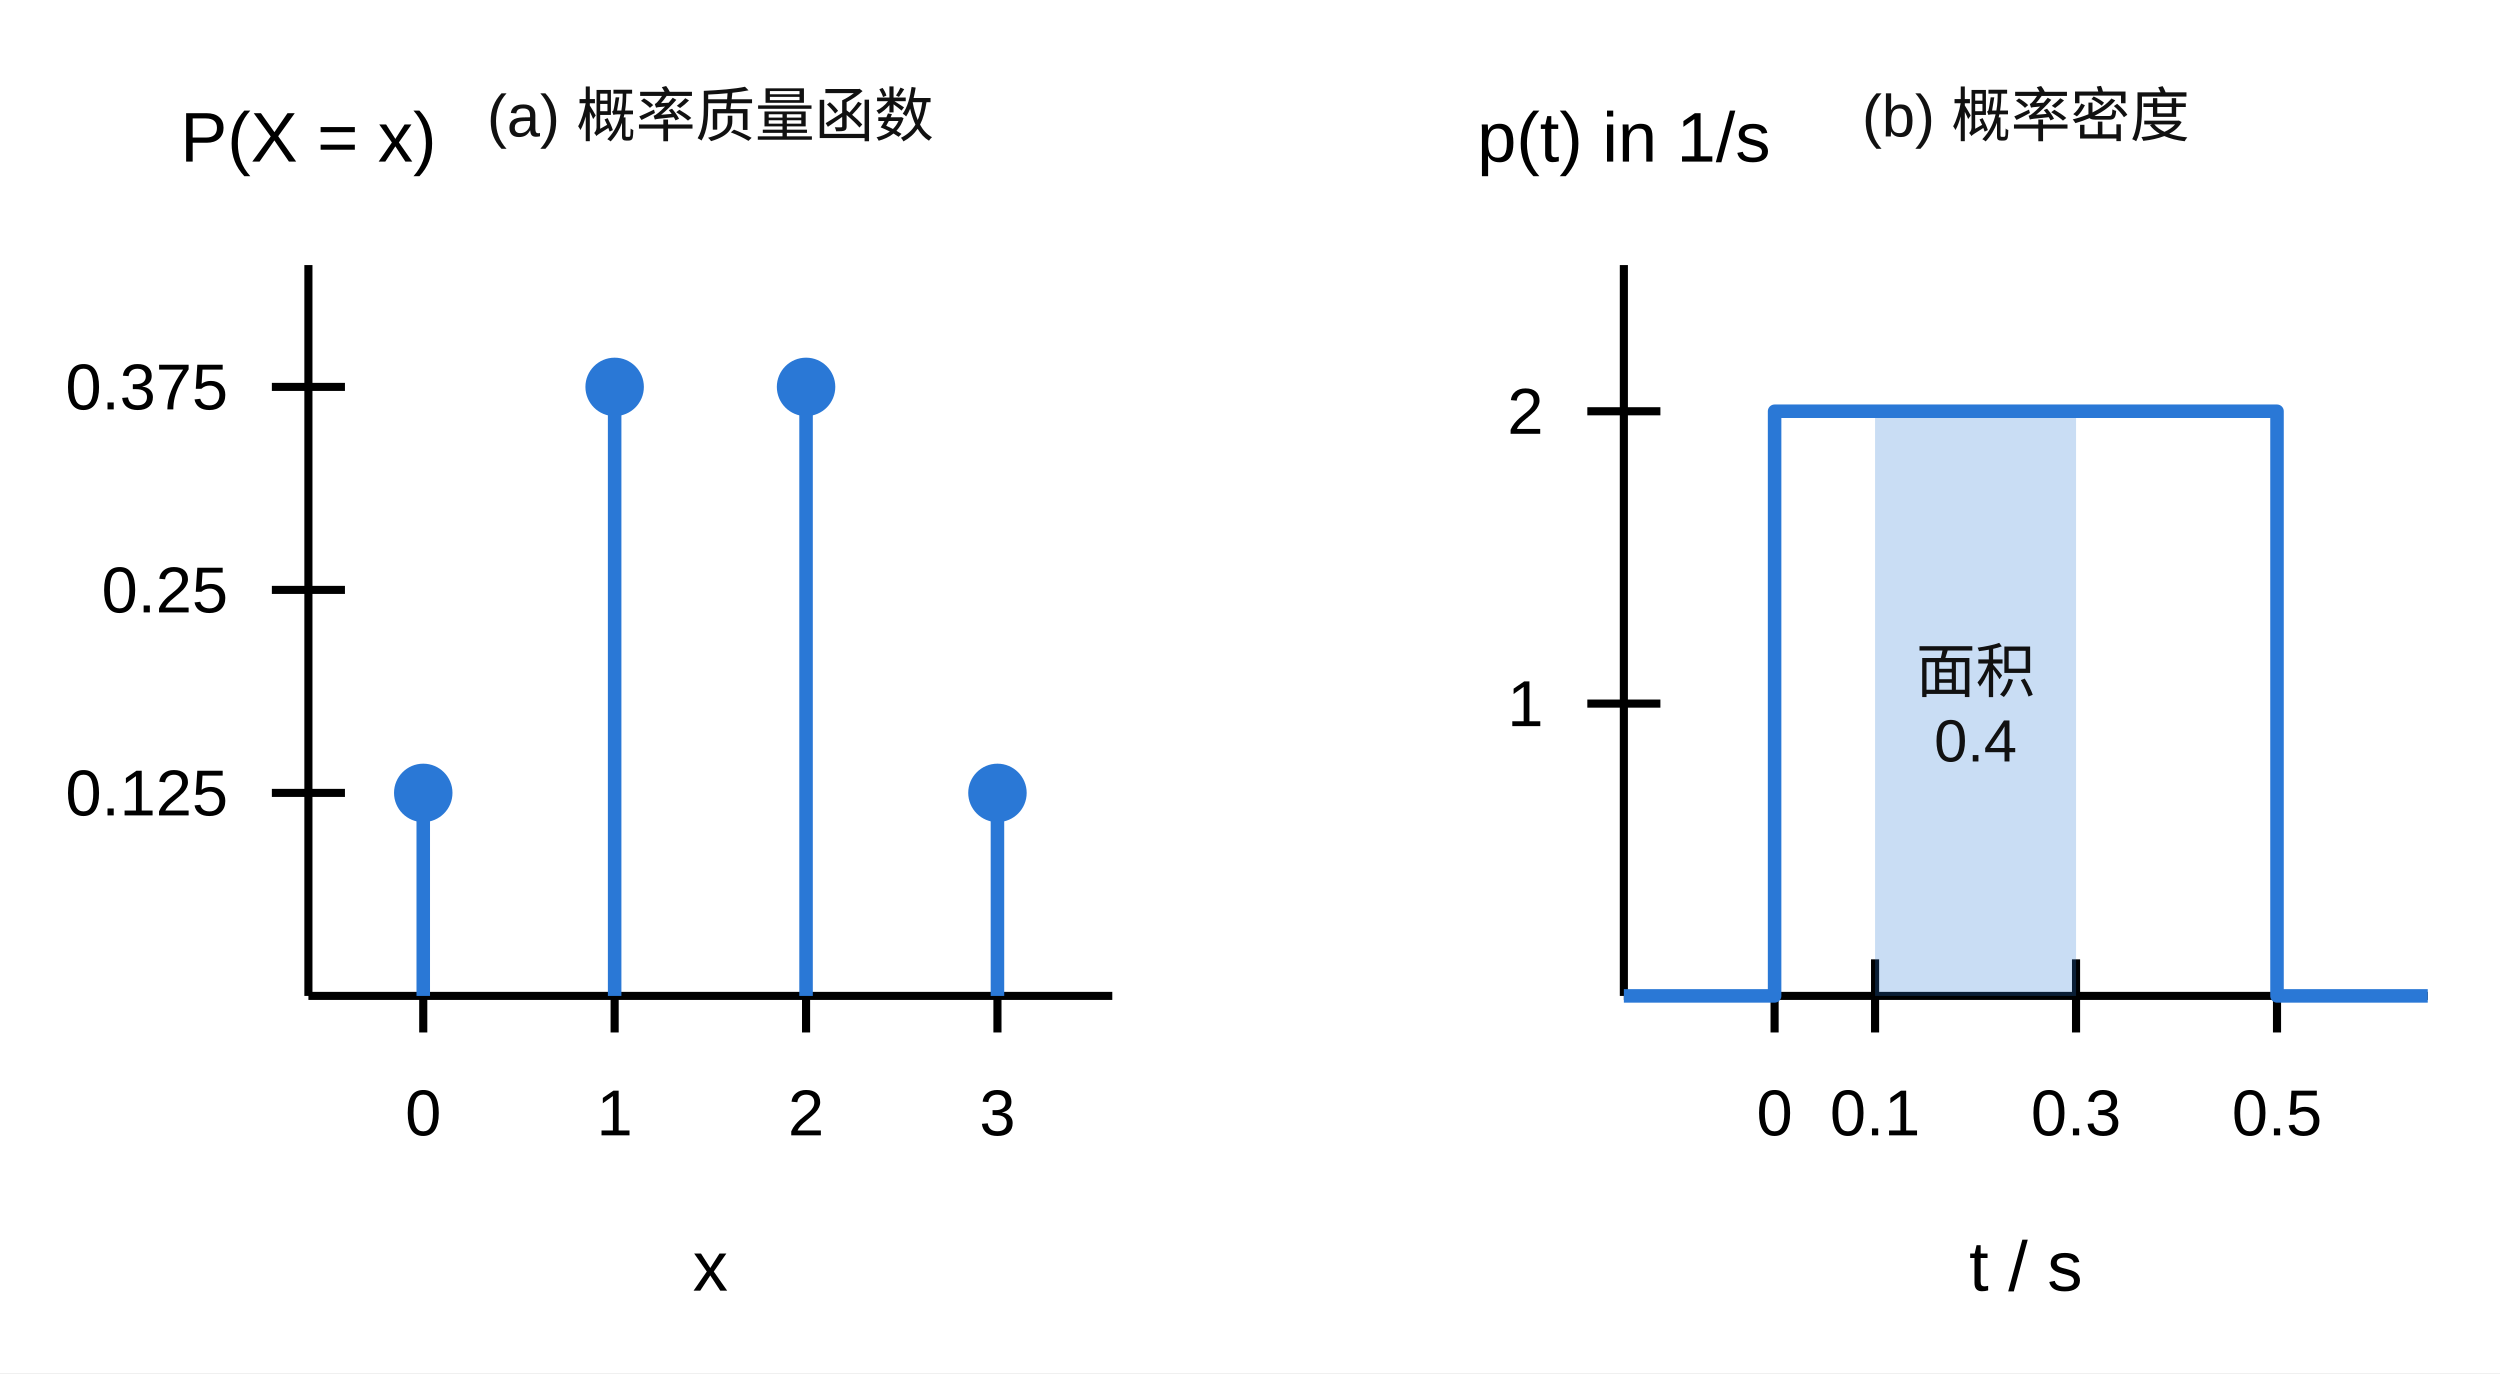
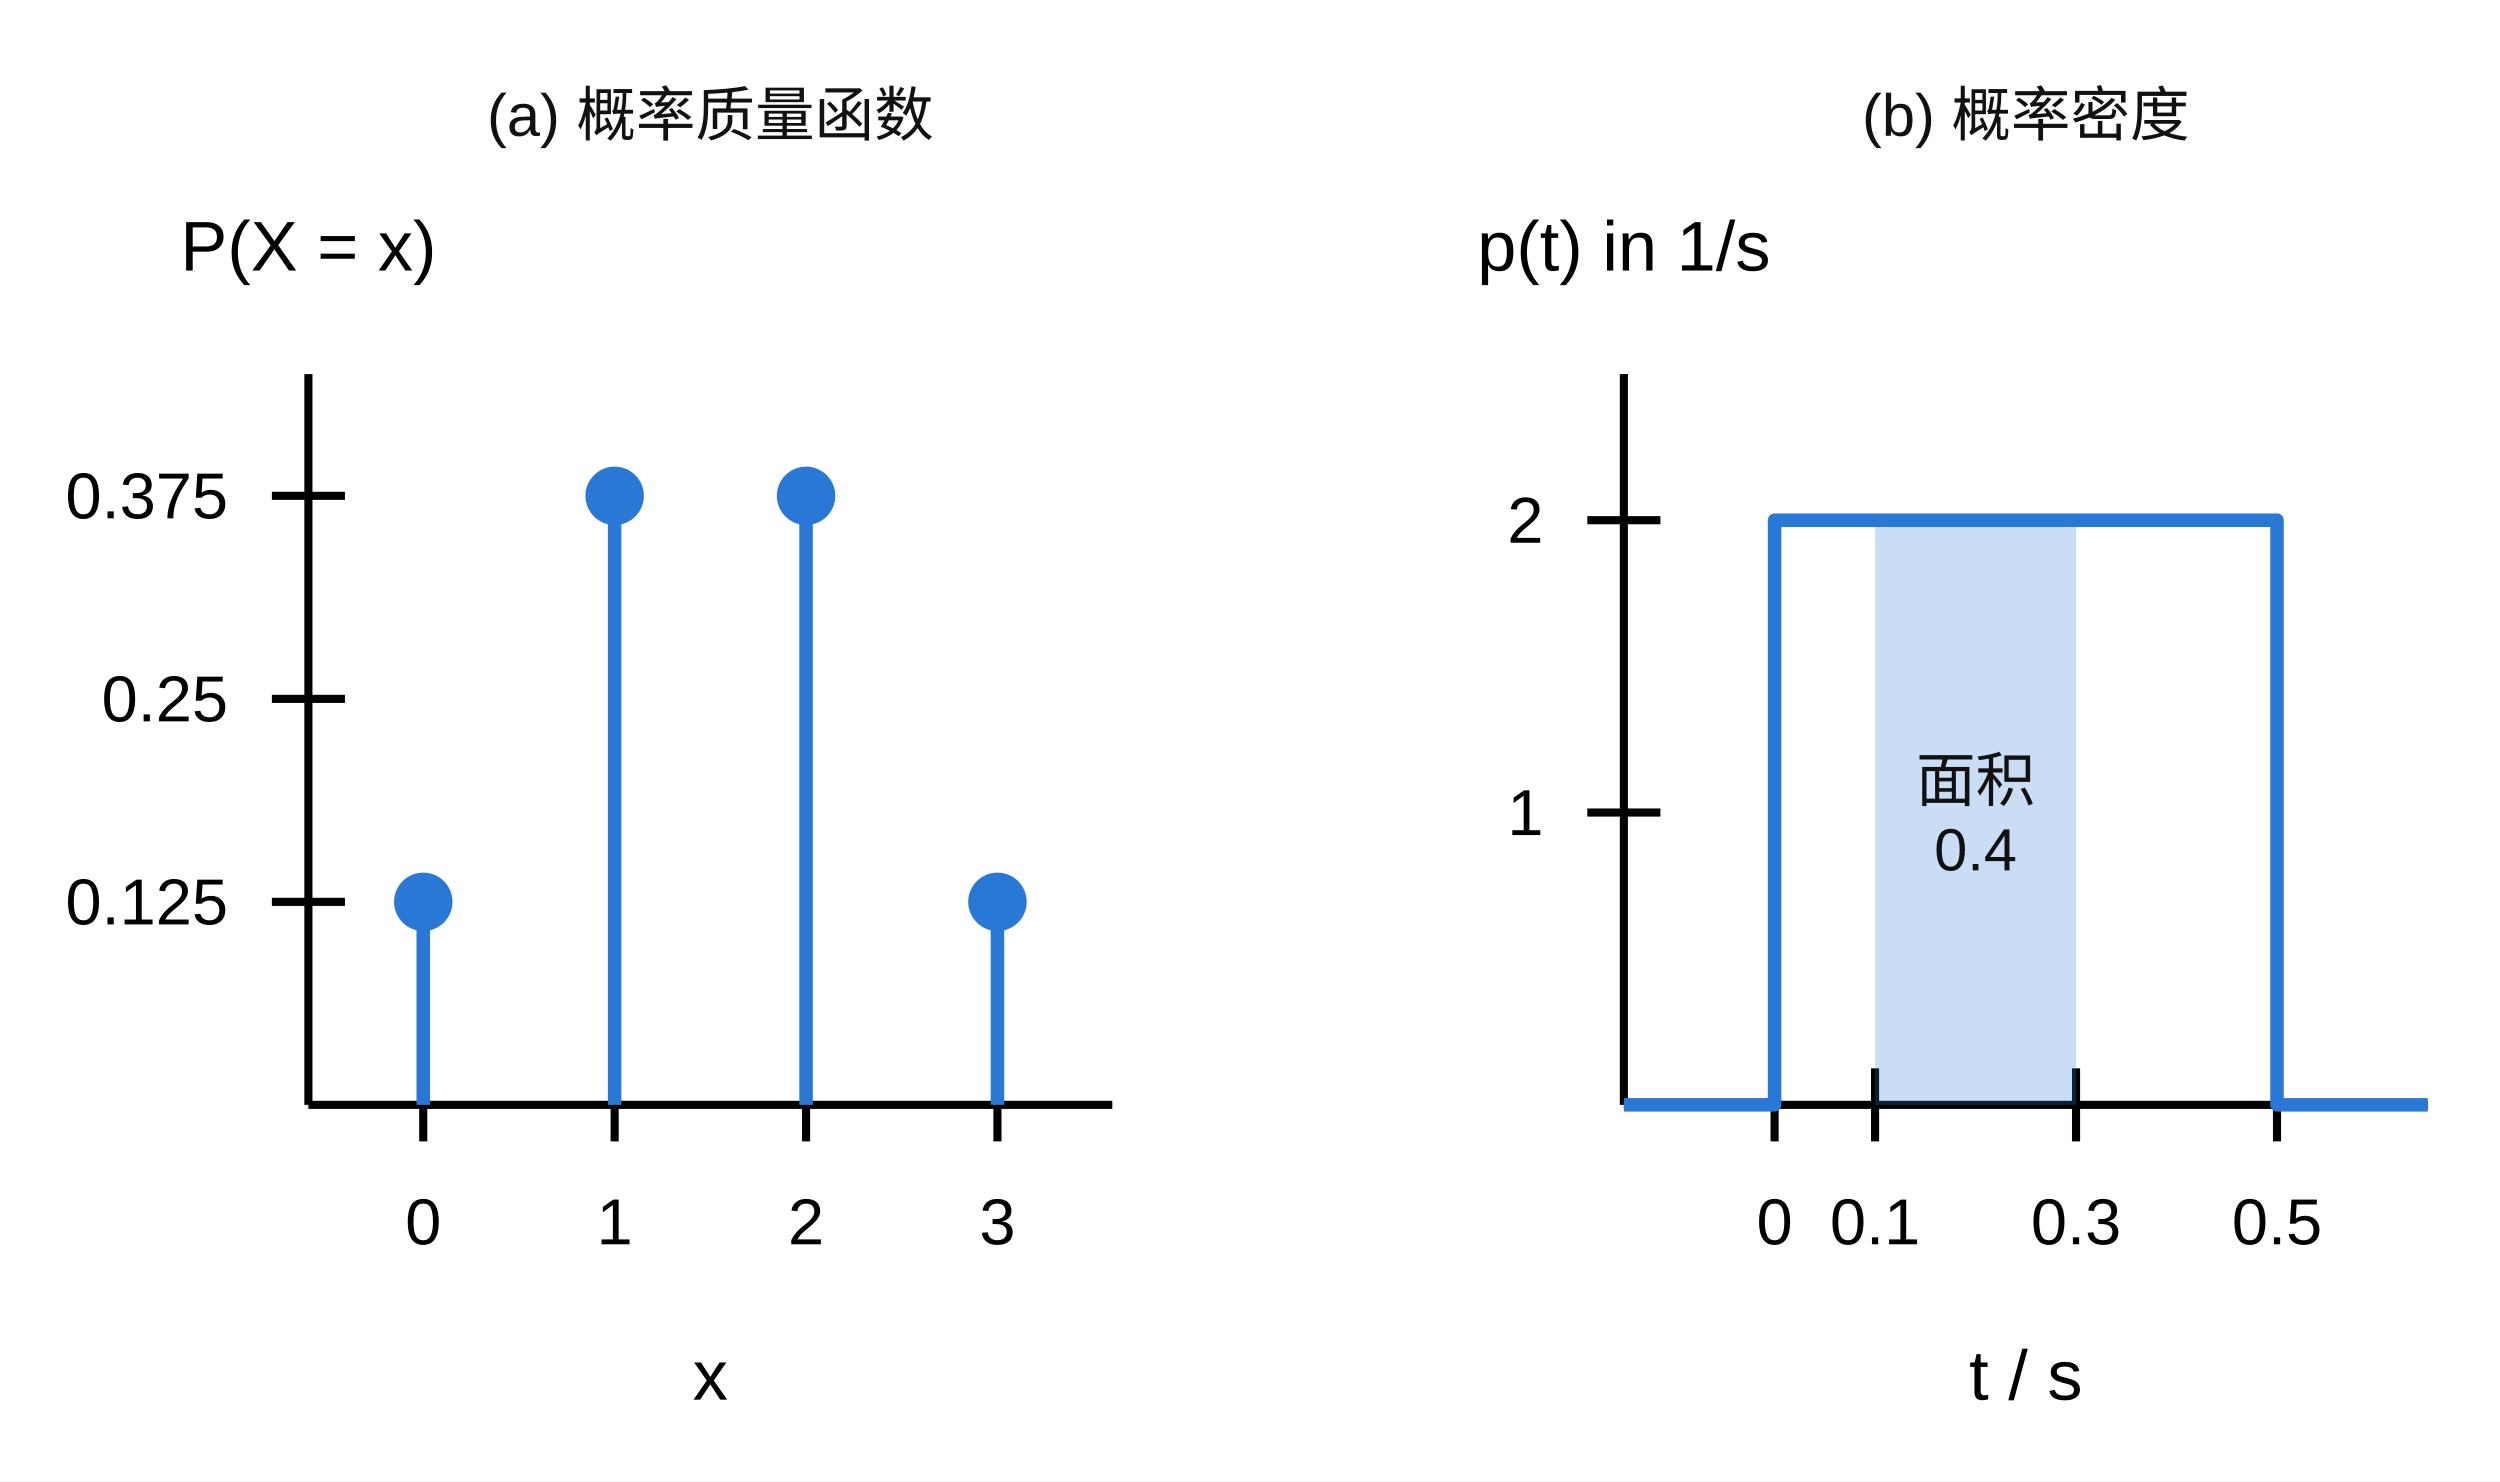
- <svg xmlns="http://www.w3.org/2000/svg" width="508" height="279" viewBox="474.808 320.559 923.636 507.273">
-   <rect x="474.808" y="320.559" width="923.636" height="507.273" fill="#ffffff" />
+ <svg xmlns="http://www.w3.org/2000/svg" width="508" height="301" viewBox="474.808 280.309 923.636 547.273">
+   <rect x="474.808" y="280.309" width="923.636" height="547.273" fill="#ffffff" />
  <path d="M588.75 688.5C687.75 688.5 786.75 688.5 885.75 688.5" fill="none" stroke="#000000" stroke-width="3" stroke-linejoin="round" stroke-linecap="butt" />
  <path d="M588.75 688.5C588.75 598.5 588.75 508.5 588.75 418.5" fill="none" stroke="#000000" stroke-width="3" stroke-linejoin="round" stroke-linecap="butt" />
  <path d="M631.18 702C631.18 693 631.18 684 631.18 675" fill="none" stroke="#000000" stroke-width="3" stroke-linejoin="round" stroke-linecap="butt" />
  <path d="M701.89 702C701.89 693 701.89 684 701.89 675" fill="none" stroke="#000000" stroke-width="3" stroke-linejoin="round" stroke-linecap="butt" />
  <path d="M772.61 702C772.61 693 772.61 684 772.61 675" fill="none" stroke="#000000" stroke-width="3" stroke-linejoin="round" stroke-linecap="butt" />
  <path d="M843.32 702C843.32 693 843.32 684 843.32 675" fill="none" stroke="#000000" stroke-width="3" stroke-linejoin="round" stroke-linecap="butt" />
  <path d="M575.25 613.5C584.25 613.5 593.25 613.5 602.25 613.5" fill="none" stroke="#000000" stroke-width="3" stroke-linejoin="round" stroke-linecap="butt" />
  <path d="M575.25 538.5C584.25 538.5 593.25 538.5 602.25 538.5" fill="none" stroke="#000000" stroke-width="3" stroke-linejoin="round" stroke-linecap="butt" />
  <path d="M575.25 463.5C584.25 463.5 593.25 463.5 602.25 463.5" fill="none" stroke="#000000" stroke-width="3" stroke-linejoin="round" stroke-linecap="butt" />
  <text x="631.18" y="731.7" font-size="24" font-family="Arial, Helvetica, 'Liberation Sans', 'Nimbus Sans', 'Noto Sans CJK SC', 'Microsoft YaHei', 'PingFang SC', sans-serif" fill="#000000" text-anchor="middle" dominant-baseline="central">0</text>
  <text x="701.89" y="731.7" font-size="24" font-family="Arial, Helvetica, 'Liberation Sans', 'Nimbus Sans', 'Noto Sans CJK SC', 'Microsoft YaHei', 'PingFang SC', sans-serif" fill="#000000" text-anchor="middle" dominant-baseline="central">1</text>
  <text x="772.61" y="731.7" font-size="24" font-family="Arial, Helvetica, 'Liberation Sans', 'Nimbus Sans', 'Noto Sans CJK SC', 'Microsoft YaHei', 'PingFang SC', sans-serif" fill="#000000" text-anchor="middle" dominant-baseline="central">2</text>
  <text x="843.32" y="731.7" font-size="24" font-family="Arial, Helvetica, 'Liberation Sans', 'Nimbus Sans', 'Noto Sans CJK SC', 'Microsoft YaHei', 'PingFang SC', sans-serif" fill="#000000" text-anchor="middle" dominant-baseline="central">3</text>
  <text x="559.05" y="613.5" font-size="24" font-family="Arial, Helvetica, 'Liberation Sans', 'Nimbus Sans', 'Noto Sans CJK SC', 'Microsoft YaHei', 'PingFang SC', sans-serif" fill="#000000" text-anchor="end" dominant-baseline="central">0.125</text>
  <text x="559.05" y="538.5" font-size="24" font-family="Arial, Helvetica, 'Liberation Sans', 'Nimbus Sans', 'Noto Sans CJK SC', 'Microsoft YaHei', 'PingFang SC', sans-serif" fill="#000000" text-anchor="end" dominant-baseline="central">0.25</text>
  <text x="559.05" y="463.5" font-size="24" font-family="Arial, Helvetica, 'Liberation Sans', 'Nimbus Sans', 'Noto Sans CJK SC', 'Microsoft YaHei', 'PingFang SC', sans-serif" fill="#000000" text-anchor="end" dominant-baseline="central">0.375</text>
  <text x="737.25" y="788.4" font-size="26" font-family="Arial, Helvetica, 'Liberation Sans', 'Nimbus Sans', 'Noto Sans CJK SC', 'Microsoft YaHei', 'PingFang SC', sans-serif" fill="#000000" text-anchor="middle" dominant-baseline="central">x</text>
  <text x="588.75" y="371.25" font-size="26" font-family="Arial, Helvetica, 'Liberation Sans', 'Nimbus Sans', 'Noto Sans CJK SC', 'Microsoft YaHei', 'PingFang SC', sans-serif" fill="#000000" text-anchor="middle" dominant-baseline="central">P(X = x)</text>
  <path d="M631.18 688.5C631.18 663.5 631.18 638.5 631.18 613.5" fill="none" stroke="#2a78d6" stroke-width="5" stroke-linejoin="round" stroke-linecap="butt" />
  <path d="M641.98 613.5C641.98 607.54 637.14 602.7 631.18 602.7C625.21 602.7 620.38 607.54 620.38 613.5C620.38 619.46 625.21 624.3 631.18 624.3C637.14 624.3 641.98 619.46 641.98 613.5" fill="#2a78d6" />
  <path d="M701.89 688.5C701.89 613.5 701.89 538.5 701.89 463.5" fill="none" stroke="#2a78d6" stroke-width="5" stroke-linejoin="round" stroke-linecap="butt" />
  <path d="M712.69 463.5C712.69 457.54 707.86 452.7 701.89 452.7C695.93 452.7 691.09 457.54 691.09 463.5C691.09 469.46 695.93 474.3 701.89 474.3C707.86 474.3 712.69 469.46 712.69 463.5" fill="#2a78d6" />
  <path d="M772.61 688.5C772.61 613.5 772.61 538.5 772.61 463.5" fill="none" stroke="#2a78d6" stroke-width="5" stroke-linejoin="round" stroke-linecap="butt" />
  <path d="M783.41 463.5C783.41 457.54 778.57 452.7 772.61 452.7C766.64 452.7 761.81 457.54 761.81 463.5C761.81 469.46 766.64 474.3 772.61 474.3C778.57 474.3 783.41 469.46 783.41 463.5" fill="#2a78d6" />
  <path d="M843.32 688.5C843.32 663.5 843.32 638.5 843.32 613.5" fill="none" stroke="#2a78d6" stroke-width="5" stroke-linejoin="round" stroke-linecap="butt" />
  <path d="M854.12 613.5C854.12 607.54 849.29 602.7 843.32 602.7C837.36 602.7 832.52 607.54 832.52 613.5C832.52 619.46 837.36 624.3 843.32 624.3C849.29 624.3 854.12 619.46 854.12 613.5" fill="#2a78d6" />
-   <text x="737.25" y="357.75" font-size="22" font-family="Arial, Helvetica, 'Liberation Sans', 'Nimbus Sans', 'Noto Sans CJK SC', 'Microsoft YaHei', 'PingFang SC', sans-serif" fill="#111111" text-anchor="middle" dominant-baseline="central">(a) 概率质量函数</text>
+   <text x="737.25" y="317.25" font-size="22" font-family="Arial, Helvetica, 'Liberation Sans', 'Nimbus Sans', 'Noto Sans CJK SC', 'Microsoft YaHei', 'PingFang SC', sans-serif" fill="#111111" text-anchor="middle" dominant-baseline="central">(a) 概率质量函数</text>
  <path d="M1074.75 688.5C1173.75 688.5 1272.75 688.5 1371.75 688.5" fill="none" stroke="#000000" stroke-width="3" stroke-linejoin="round" stroke-linecap="butt" />
  <path d="M1074.75 688.5C1074.75 598.5 1074.75 508.5 1074.75 418.5" fill="none" stroke="#000000" stroke-width="3" stroke-linejoin="round" stroke-linecap="butt" />
  <path d="M1130.44 702C1130.44 693 1130.44 684 1130.44 675" fill="none" stroke="#000000" stroke-width="3" stroke-linejoin="round" stroke-linecap="butt" />
  <path d="M1167.56 702C1167.56 693 1167.56 684 1167.56 675" fill="none" stroke="#000000" stroke-width="3" stroke-linejoin="round" stroke-linecap="butt" />
  <path d="M1241.81 702C1241.81 693 1241.81 684 1241.81 675" fill="none" stroke="#000000" stroke-width="3" stroke-linejoin="round" stroke-linecap="butt" />
  <path d="M1316.06 702C1316.06 693 1316.06 684 1316.06 675" fill="none" stroke="#000000" stroke-width="3" stroke-linejoin="round" stroke-linecap="butt" />
  <path d="M1061.25 580.5C1070.25 580.5 1079.25 580.5 1088.25 580.5" fill="none" stroke="#000000" stroke-width="3" stroke-linejoin="round" stroke-linecap="butt" />
  <path d="M1061.25 472.5C1070.25 472.5 1079.25 472.5 1088.25 472.5" fill="none" stroke="#000000" stroke-width="3" stroke-linejoin="round" stroke-linecap="butt" />
  <text x="1130.44" y="731.7" font-size="24" font-family="Arial, Helvetica, 'Liberation Sans', 'Nimbus Sans', 'Noto Sans CJK SC', 'Microsoft YaHei', 'PingFang SC', sans-serif" fill="#000000" text-anchor="middle" dominant-baseline="central">0</text>
  <text x="1167.56" y="731.7" font-size="24" font-family="Arial, Helvetica, 'Liberation Sans', 'Nimbus Sans', 'Noto Sans CJK SC', 'Microsoft YaHei', 'PingFang SC', sans-serif" fill="#000000" text-anchor="middle" dominant-baseline="central">0.1</text>
  <text x="1241.81" y="731.7" font-size="24" font-family="Arial, Helvetica, 'Liberation Sans', 'Nimbus Sans', 'Noto Sans CJK SC', 'Microsoft YaHei', 'PingFang SC', sans-serif" fill="#000000" text-anchor="middle" dominant-baseline="central">0.3</text>
  <text x="1316.06" y="731.7" font-size="24" font-family="Arial, Helvetica, 'Liberation Sans', 'Nimbus Sans', 'Noto Sans CJK SC', 'Microsoft YaHei', 'PingFang SC', sans-serif" fill="#000000" text-anchor="middle" dominant-baseline="central">0.5</text>
  <text x="1045.05" y="580.5" font-size="24" font-family="Arial, Helvetica, 'Liberation Sans', 'Nimbus Sans', 'Noto Sans CJK SC', 'Microsoft YaHei', 'PingFang SC', sans-serif" fill="#000000" text-anchor="end" dominant-baseline="central">1</text>
  <text x="1045.05" y="472.5" font-size="24" font-family="Arial, Helvetica, 'Liberation Sans', 'Nimbus Sans', 'Noto Sans CJK SC', 'Microsoft YaHei', 'PingFang SC', sans-serif" fill="#000000" text-anchor="end" dominant-baseline="central">2</text>
  <text x="1223.25" y="788.4" font-size="26" font-family="Arial, Helvetica, 'Liberation Sans', 'Nimbus Sans', 'Noto Sans CJK SC', 'Microsoft YaHei', 'PingFang SC', sans-serif" fill="#000000" text-anchor="middle" dominant-baseline="central">t / s</text>
  <text x="1074.75" y="371.25" font-size="26" font-family="Arial, Helvetica, 'Liberation Sans', 'Nimbus Sans', 'Noto Sans CJK SC', 'Microsoft YaHei', 'PingFang SC', sans-serif" fill="#000000" text-anchor="middle" dominant-baseline="central">p(t) in 1/s</text>
  <path d="M1167.56 688.5C1192.31 688.5 1217.06 688.5 1241.81 688.5C1241.81 616.5 1241.81 544.5 1241.81 472.5C1217.06 472.5 1192.31 472.5 1167.56 472.5C1167.56 544.5 1167.56 616.5 1167.56 688.5" fill="#2a78d6" fill-opacity="0.25" />
  <path d="M1074.75 688.5C1093.31 688.5 1111.88 688.5 1130.44 688.5C1130.44 616.5 1130.44 544.5 1130.44 472.5C1192.31 472.5 1254.19 472.5 1316.06 472.5C1316.06 544.5 1316.06 616.5 1316.06 688.5C1334.62 688.5 1353.19 688.5 1371.75 688.5" fill="none" stroke="#2a78d6" stroke-width="5" stroke-linejoin="round" stroke-linecap="butt" />
  <text x="1204.69" y="566.75" font-size="22" font-family="Arial, Helvetica, 'Liberation Sans', 'Nimbus Sans', 'Noto Sans CJK SC', 'Microsoft YaHei', 'PingFang SC', sans-serif" fill="#111111" text-anchor="middle" dominant-baseline="central">面积</text>
  <text x="1204.69" y="594.25" font-size="22" font-family="Arial, Helvetica, 'Liberation Sans', 'Nimbus Sans', 'Noto Sans CJK SC', 'Microsoft YaHei', 'PingFang SC', sans-serif" fill="#111111" text-anchor="middle" dominant-baseline="central">0.4</text>
-   <text x="1223.25" y="357.75" font-size="22" font-family="Arial, Helvetica, 'Liberation Sans', 'Nimbus Sans', 'Noto Sans CJK SC', 'Microsoft YaHei', 'PingFang SC', sans-serif" fill="#111111" text-anchor="middle" dominant-baseline="central">(b) 概率密度</text>
+   <text x="1223.25" y="317.25" font-size="22" font-family="Arial, Helvetica, 'Liberation Sans', 'Nimbus Sans', 'Noto Sans CJK SC', 'Microsoft YaHei', 'PingFang SC', sans-serif" fill="#111111" text-anchor="middle" dominant-baseline="central">(b) 概率密度</text>
</svg>
